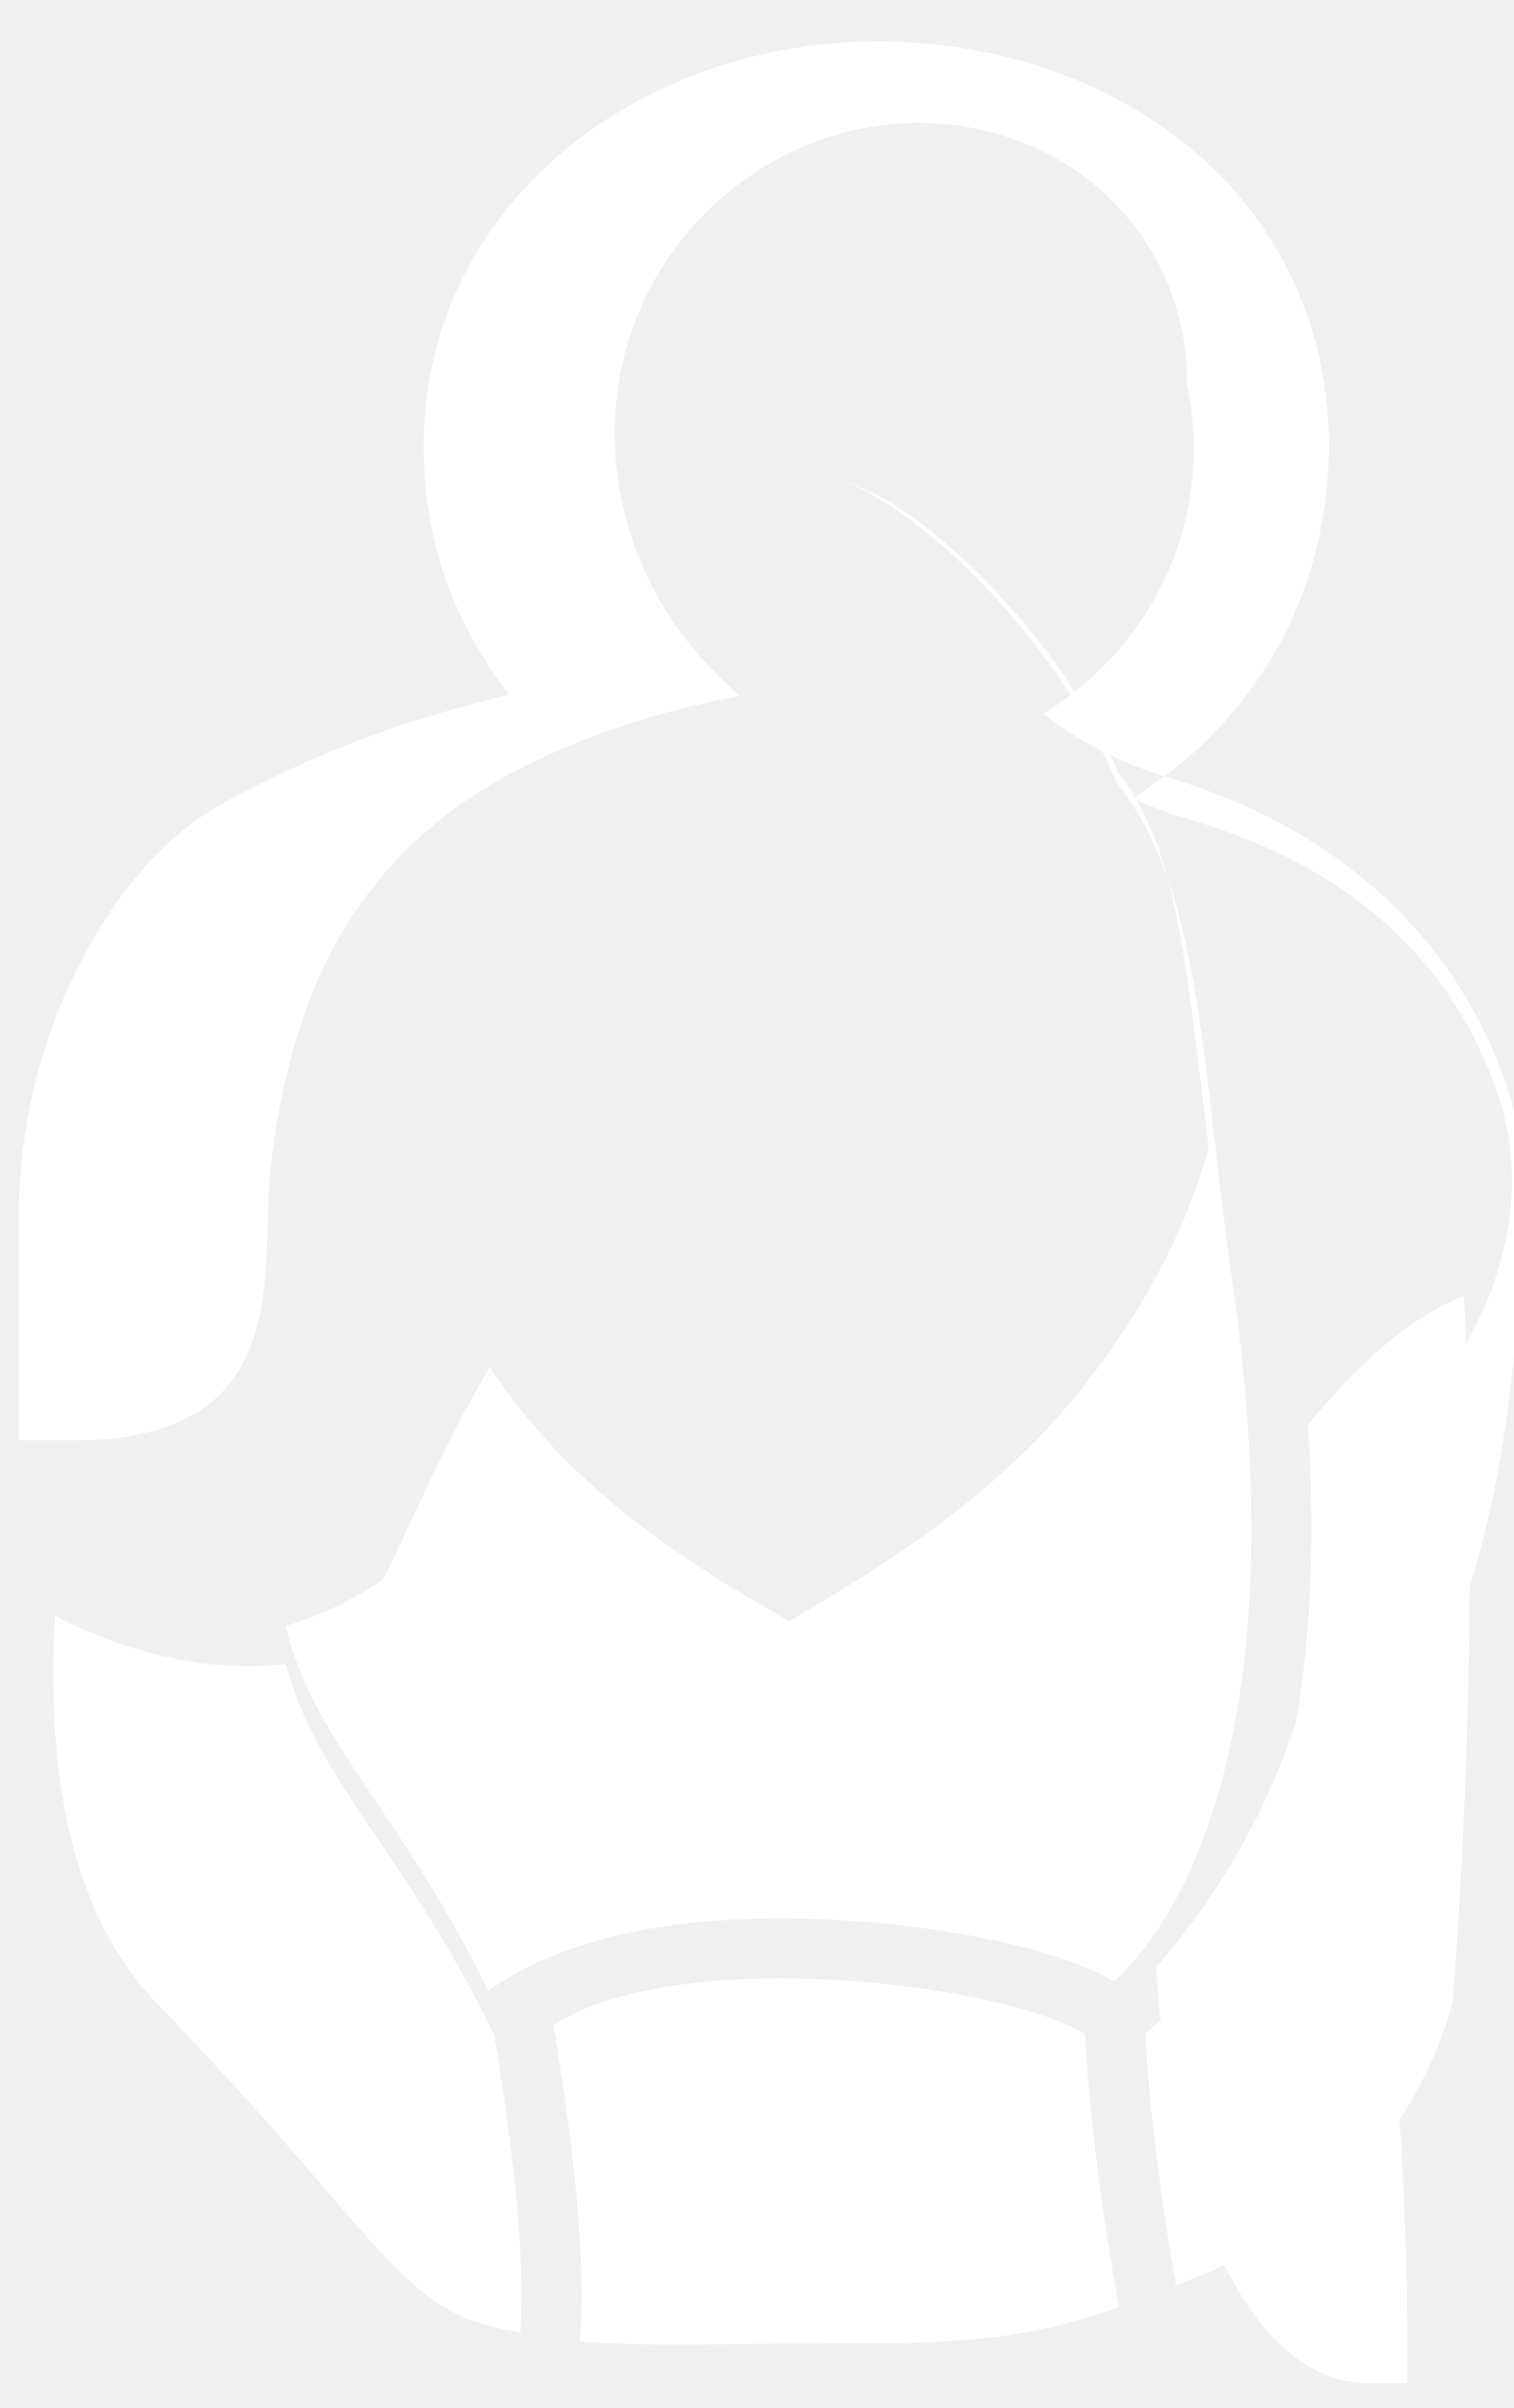
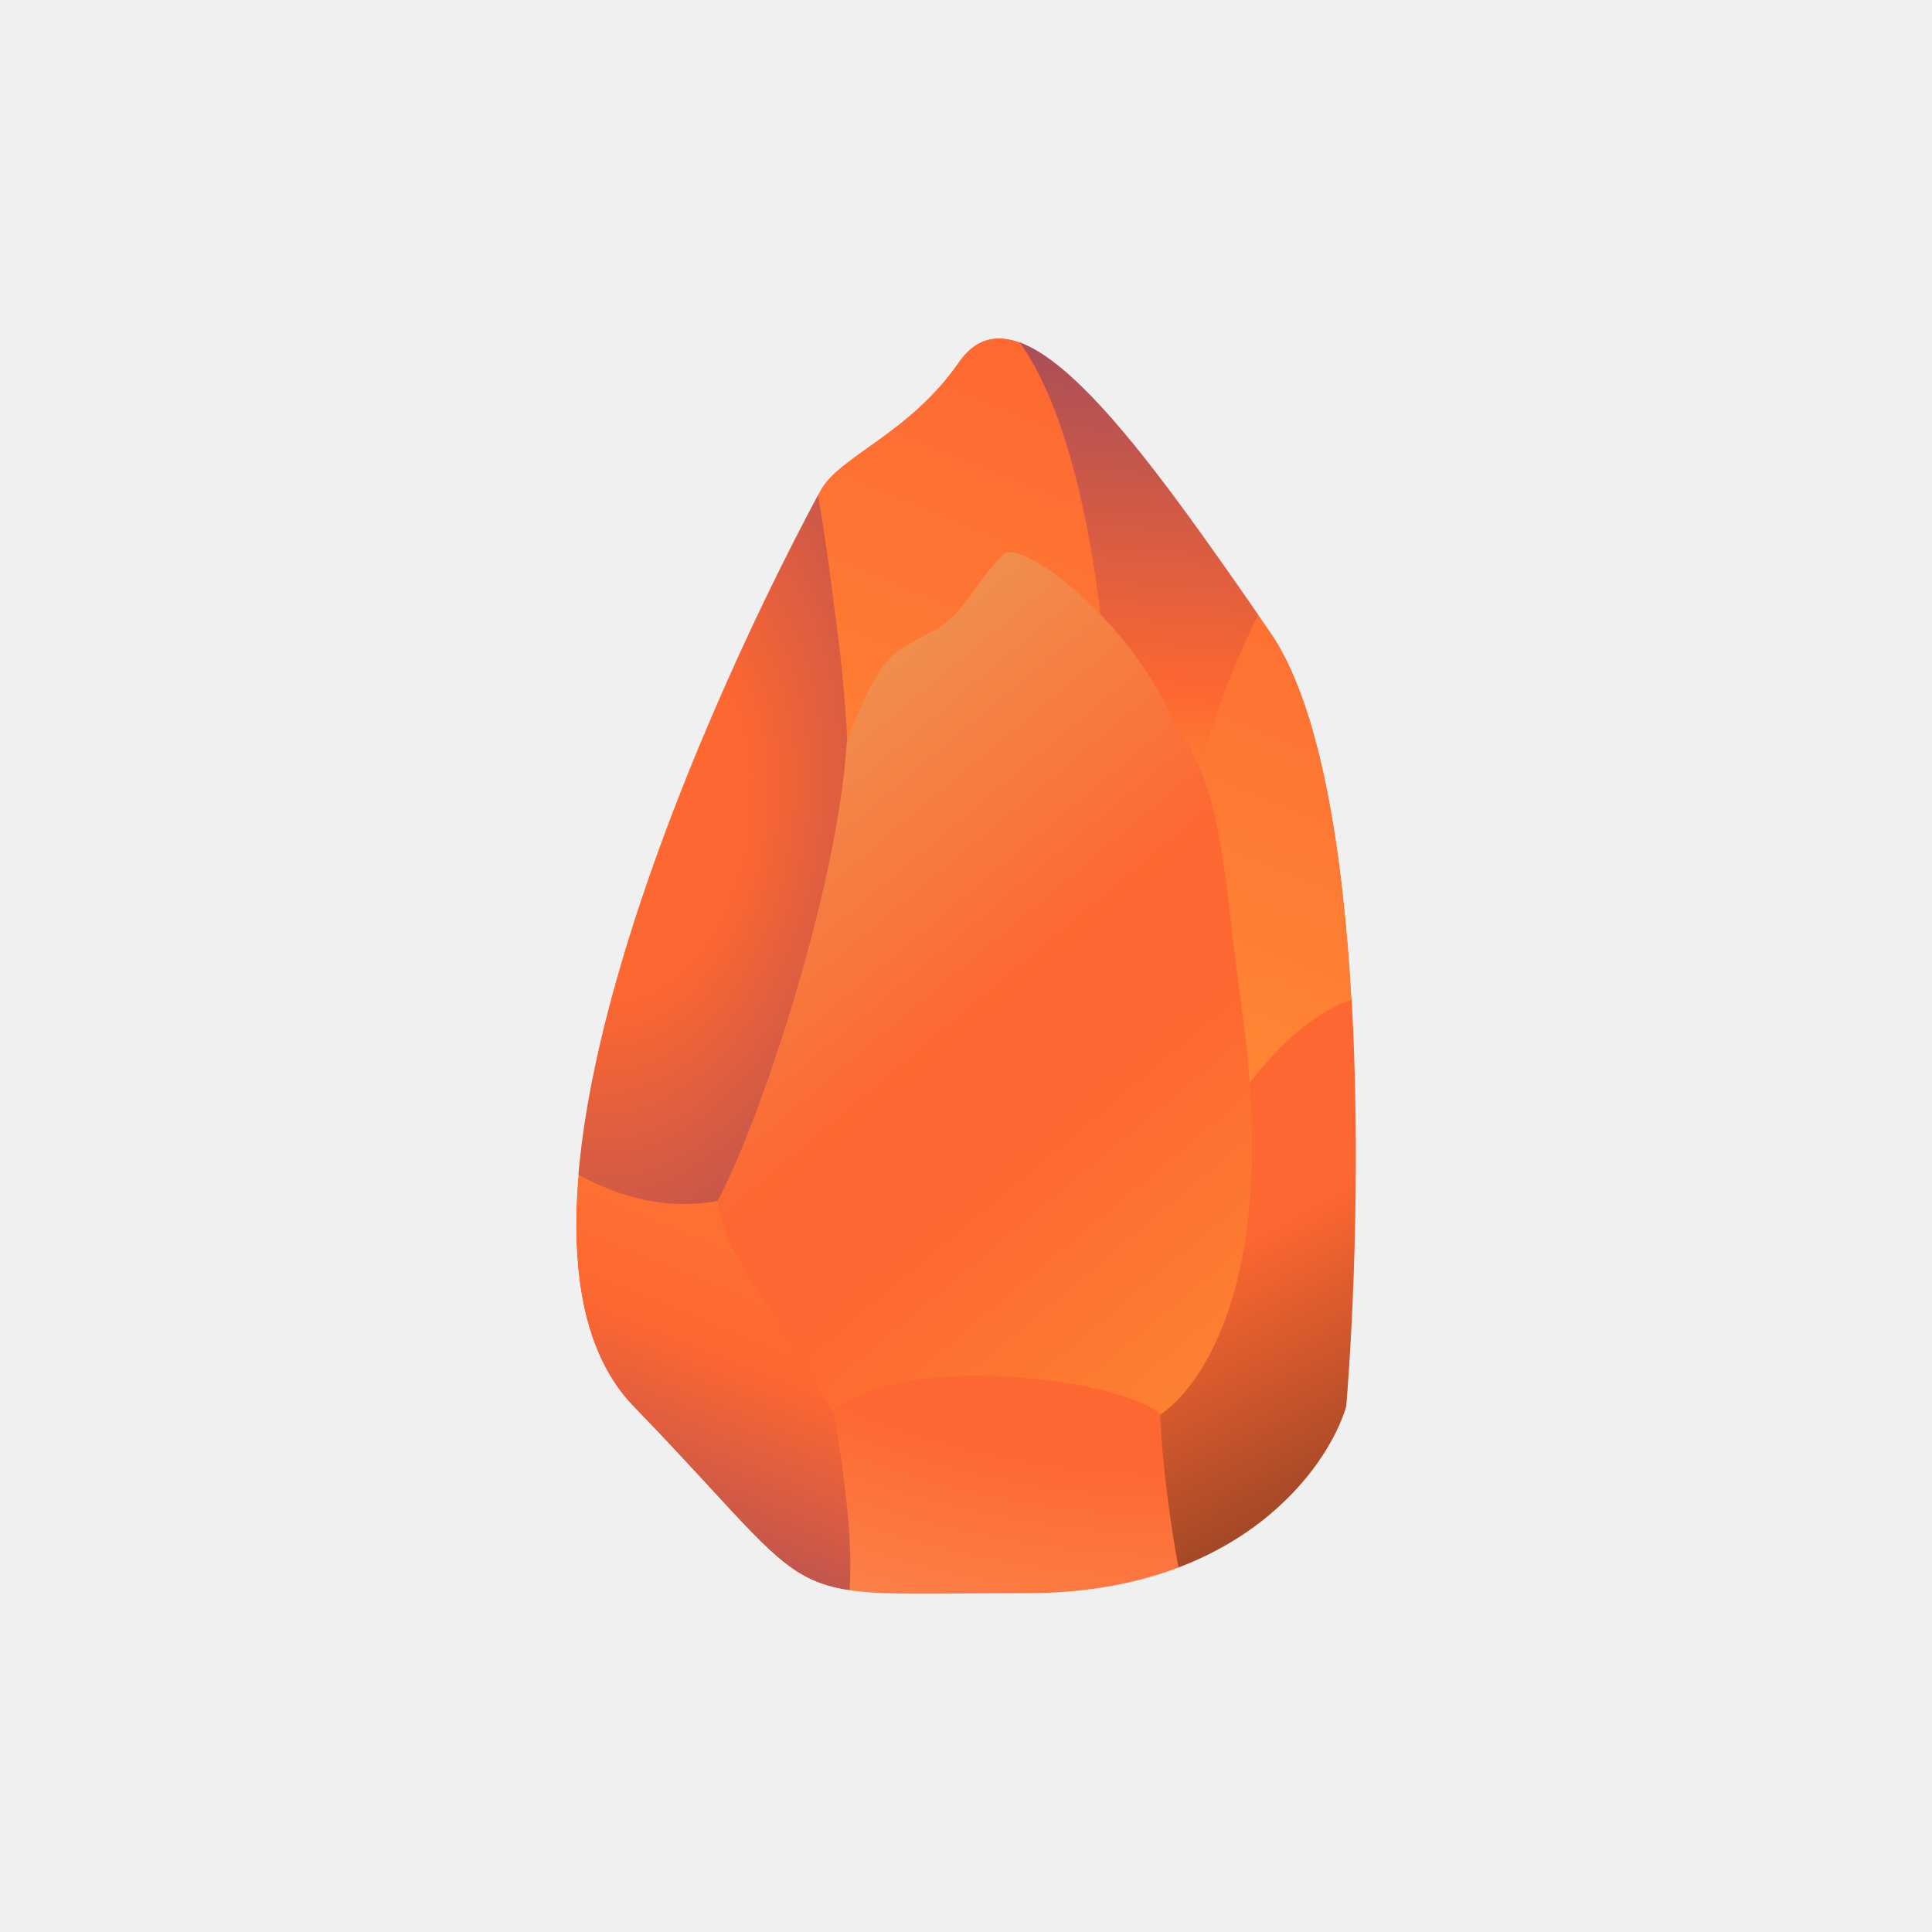
- <svg xmlns="http://www.w3.org/2000/svg" width="22" height="35" viewBox="0 0 22 35" fill="none">
-   <path d="M9.553 28.901C10.324 28.761 11.219 28.728 12.105 28.776C12.99 28.823 13.851 28.949 14.548 29.12C14.896 29.205 15.198 29.299 15.437 29.397C15.579 29.455 15.69 29.511 15.773 29.561C15.848 30.921 16.036 32.255 16.265 33.53C15.195 33.921 14.227 34.059 12.707 34.059C10.602 34.059 9.366 34.115 8.43 34.032C8.438 33.92 8.444 33.806 8.448 33.689C8.482 32.576 8.33 31.208 8.102 29.78C8.084 29.666 8.065 29.551 8.045 29.436C8.402 29.198 8.916 29.016 9.553 28.901ZM0.799 23.486C2.013 24.111 3.144 24.295 4.157 24.192C4.376 25.01 4.792 25.686 5.271 26.403C5.829 27.239 6.485 28.15 7.135 29.482L7.186 29.587C7.204 29.698 7.223 29.808 7.24 29.918C7.466 31.332 7.607 32.634 7.575 33.662C7.573 33.744 7.568 33.823 7.564 33.901C5.77 33.628 5.736 32.693 2.288 29.128C1.062 27.862 0.663 25.856 0.799 23.486ZM21.281 18.841C21.465 22.657 21.317 26.629 21.114 29.128C20.76 30.32 19.924 32.173 17.095 33.214C16.886 32.022 16.718 30.796 16.647 29.558C17.553 28.836 19.39 26.474 19.012 20.712C19.091 20.614 19.172 20.517 19.255 20.422C19.366 20.294 19.479 20.17 19.595 20.051L19.682 19.962C19.808 19.836 19.934 19.718 20.06 19.609C20.102 19.573 20.143 19.538 20.185 19.504C20.553 19.201 20.921 18.975 21.281 18.841ZM12.289 7.016C12.356 7.033 12.457 7.072 12.593 7.142C12.904 7.304 13.315 7.592 13.762 7.99C14.657 8.787 15.637 9.97 16.207 11.318L16.23 11.37L16.265 11.415C16.848 12.167 17.154 13.145 17.365 14.375C17.47 14.988 17.55 15.649 17.633 16.365C17.715 17.077 17.8 17.841 17.916 18.642L17.965 19C18.838 25.624 16.953 28.119 16.195 28.797C16.064 28.721 15.919 28.652 15.768 28.59C15.477 28.471 15.133 28.364 14.755 28.272C14 28.087 13.085 27.954 12.152 27.904C11.22 27.855 10.253 27.887 9.397 28.042C8.54 28.197 7.767 28.476 7.154 28.898L7.095 28.938C6.452 27.615 5.82 26.718 5.288 25.923C4.715 25.065 4.326 24.4 4.153 23.634C4.614 23.498 5.045 23.294 5.439 23.043L5.564 22.963L5.635 22.819C5.72 22.648 5.802 22.476 5.884 22.302C6.261 21.503 6.639 20.677 7.118 19.872C8.197 21.49 9.633 22.53 11.473 23.561C13.048 22.652 14.573 21.635 15.732 20.174C16.561 19.127 17.205 17.978 17.568 16.696C17.442 15.605 17.325 14.579 17.181 13.744C16.993 12.647 16.751 11.874 16.265 11.243C15.678 9.891 14.696 8.74 13.862 7.997C13.447 7.627 13.075 7.367 12.815 7.231C12.685 7.164 12.558 7.105 12.448 7.063L12.364 7.031L12.328 7.023C12.316 7.021 12.303 7.018 12.289 7.016Z" fill="white" />
-   <path d="M0.273 17.723C0.273 16.376 0.587 15.133 1.144 14.037C1.693 12.957 2.415 12.135 3.208 11.694C4.084 11.208 5.035 10.795 6.02 10.481C6.395 10.361 6.779 10.253 7.171 10.157C7.249 10.138 7.327 10.119 7.405 10.101C6.844 9.379 6.45 8.557 6.275 7.677C6.083 6.721 6.126 5.751 6.4 4.853C6.812 3.507 7.754 2.354 9.064 1.584C10.383 0.81 12.001 0.459 13.687 0.658C15.389 0.86 16.893 1.598 17.916 2.742C18.933 3.88 19.459 5.419 19.285 7.116C19.253 7.423 19.201 7.72 19.128 8.005C19.058 8.285 18.967 8.557 18.857 8.82C18.445 9.814 17.766 10.688 16.841 11.343C16.829 11.351 16.817 11.359 16.805 11.368L16.755 11.403C16.735 11.418 16.715 11.432 16.695 11.446C16.62 11.5 16.544 11.554 16.468 11.607C16.728 11.726 16.996 11.826 17.27 11.905C19.64 12.591 21.13 13.989 21.781 15.93C21.992 16.561 22.023 17.193 21.925 17.822C21.825 18.456 21.589 19.072 21.248 19.637C21.172 19.762 21.095 19.883 21.016 19.999C20.973 20.062 20.93 20.124 20.886 20.184L20.849 20.235C20.836 20.252 20.824 20.268 20.812 20.285L20.744 20.371L20.676 20.454C20.308 20.917 19.895 21.323 19.459 21.685C19.408 22.621 19.261 23.591 18.98 24.571C18.966 24.618 18.953 24.666 18.939 24.714C18.671 25.626 18.263 26.543 17.682 27.433C17.425 27.828 17.133 28.217 16.806 28.596C16.994 31.81 18.107 34.637 19.887 34.637H20.459V34.082C20.459 31.302 20.173 28.49 19.956 26.358C20.658 25.135 21.136 23.871 21.453 22.763C21.947 21.033 22.068 19.374 22.146 17.54L22.142 17.416C22.122 16.879 22.09 16.34 21.924 15.846C21.191 13.661 19.516 12.066 16.972 11.296C16.302 11.094 15.691 10.785 15.169 10.379C15.496 10.17 15.799 9.925 16.07 9.651C17.086 8.623 17.578 7.108 17.254 5.589C17.255 5.463 17.25 5.336 17.239 5.21C17.116 3.784 16.179 2.569 14.83 2.057C13.468 1.541 11.95 1.776 10.763 2.656C9.58 3.532 8.923 4.907 8.936 6.332C8.946 7.48 9.364 8.589 10.103 9.455C10.309 9.696 10.529 9.916 10.761 10.117C10.295 10.2 9.836 10.309 9.385 10.444C8.777 10.626 8.185 10.857 7.628 11.136C6.649 11.627 5.92 12.228 5.323 13.025C4.726 13.821 4.328 14.793 4.082 16.007C4.017 16.325 3.965 16.655 3.933 16.997C3.914 17.198 3.902 17.404 3.896 17.611L3.894 17.693C3.881 18.108 3.875 18.529 3.806 18.947C3.739 19.357 3.61 19.762 3.335 20.113C3.034 20.497 2.612 20.69 2.22 20.799C1.811 20.913 1.398 20.936 1.116 20.934H0.273V17.723Z" fill="white" />
+ <svg xmlns="http://www.w3.org/2000/svg" width="1000" height="1000" viewBox="0 0 1000 1000" fill="none">
+   <g clip-path="url(#clip0_745_4629)">
+     <mask id="mask0_745_4629" style="mask-type:alpha" maskUnits="userSpaceOnUse" x="298" y="175" width="404" height="650">
+       <path d="M327.894 727.96C244.802 642.055 355.427 382.702 424.671 253.845C434.288 235.948 470.459 224.701 496.246 187.476C528.481 140.944 592.949 234.008 657.418 327.071C708.992 401.522 705.172 625.351 696.815 727.96C687.264 760.174 640.942 824.602 532.062 824.602C395.962 824.602 431.76 835.34 327.894 727.96Z" fill="url(#paint0_linear_745_4629)" />
+     </mask>
+     <g mask="url(#mask0_745_4629)">
+       <path d="M327.894 727.96C244.802 642.055 355.427 382.702 424.671 253.845C434.288 235.948 470.459 224.701 496.246 187.476C528.481 140.944 592.949 234.008 657.418 327.071C708.992 401.522 705.172 625.351 696.815 727.96C687.264 760.174 640.942 824.602 532.062 824.602C395.962 824.602 431.76 835.34 327.894 727.96Z" fill="url(#paint1_linear_745_4629)" />
+       <path d="M619.936 431.855C613.225 387.614 654.971 306.767 676.683 271.874L649.546 173.614L518.781 166.207C567.732 216.374 577.009 364.209 575.528 431.855H619.936Z" fill="url(#paint2_linear_745_4629)" />
+       <path d="M725.575 516.779C682.151 503.744 636.753 568.954 619.482 603.189L578.526 612.571L573.098 848.099H719.16L725.575 516.779Z" fill="url(#paint3_linear_745_4629)" />
+       <path d="M403.324 582.457C457.604 568.137 552.841 496.047 575.539 431.857H619.95C614.193 480.246 582.448 542.955 618.672 602.701C586.395 687.136 602.388 778.484 618.672 855.512L425.53 860.943C464.216 832.502 415.167 665.246 403.324 582.457Z" fill="url(#paint4_radial_745_4629)" />
+       <path d="M275.035 591.834C355.567 655.036 417.479 608.293 438.368 577.021C433.927 530.442 446.75 431.852 433.927 330.63C423.167 245.69 419.453 224.634 407.774 224.963L275.035 591.834Z" fill="url(#paint5_radial_745_4629)" />
+       <path d="M371.211 621.957C392.919 581.962 433.88 459.507 438.317 383.466C457.489 334.447 462.312 338.499 484.212 325.93C499.891 316.931 505.213 300.318 519.603 286.827C528.153 278.811 584.991 319.854 608.545 375.566C634.029 408.395 633.663 458.986 642.607 521.228C664.642 674.582 613.986 723.674 600.663 732.068C579.938 713.305 464.964 698.985 430.564 731.148C404.485 677.632 377.507 657.485 371.211 621.957Z" fill="url(#paint6_linear_745_4629)" />
+     </g>
+   </g>
+   <defs>
+     <linearGradient id="paint0_linear_745_4629" x1="623.898" y1="202.256" x2="386.285" y2="788.749" gradientUnits="userSpaceOnUse">
+       <stop stop-color="#FD6731" />
+       <stop offset="0.423" stop-color="#FF8835" />
+       <stop offset="1" stop-color="#FD6731" />
+     </linearGradient>
+     <linearGradient id="paint1_linear_745_4629" x1="623.898" y1="202.256" x2="318.114" y2="955.613" gradientUnits="userSpaceOnUse">
+       <stop stop-color="#FD6731" />
+       <stop offset="0.423" stop-color="#FF8835" />
+       <stop offset="0.682" stop-color="#FD6731" />
+       <stop offset="1" stop-color="#5B377D" />
+     </linearGradient>
+     <linearGradient id="paint2_linear_745_4629" x1="627.341" y1="19.064" x2="590.779" y2="536.531" gradientUnits="userSpaceOnUse">
+       <stop stop-color="#5B377D" />
+       <stop offset="0.654" stop-color="#FD6731" />
+       <stop offset="1" stop-color="#FDC731" />
+     </linearGradient>
+     <linearGradient id="paint3_linear_745_4629" x1="621.456" y1="562.7" x2="781.496" y2="869.741" gradientUnits="userSpaceOnUse">
+       <stop offset="0.232" stop-color="#FD6731" />
+       <stop offset="1" stop-color="#4E2A1D" />
+     </linearGradient>
+     <radialGradient id="paint4_radial_745_4629" cx="0" cy="0" r="1" gradientUnits="userSpaceOnUse" gradientTransform="translate(574.553 499.01) rotate(99.8195) scale(422.437 562.415)">
+       <stop offset="0.601" stop-color="#FD6731" />
+       <stop offset="1" stop-color="#FD945B" />
+     </radialGradient>
+     <radialGradient id="paint5_radial_745_4629" cx="0" cy="0" r="1" gradientUnits="userSpaceOnUse" gradientTransform="translate(327.341 423.952) rotate(9.4079) scale(308.112 487.483)">
+       <stop offset="0.186" stop-color="#FD6731" />
+       <stop offset="1" stop-color="#5B377D" />
+     </radialGradient>
+     <linearGradient id="paint6_linear_745_4629" x1="308.286" y1="256.305" x2="931.843" y2="1001.34" gradientUnits="userSpaceOnUse">
+       <stop stop-color="#E5B168" />
+       <stop offset="0.346" stop-color="#FD6731" />
+       <stop offset="0.414" stop-color="#FD6731" />
+       <stop offset="1" stop-color="#FDC731" />
+     </linearGradient>
+     <clipPath id="clip0_745_4629">
+       <rect width="1000" height="1000" fill="white" />
+     </clipPath>
+   </defs>
</svg>
